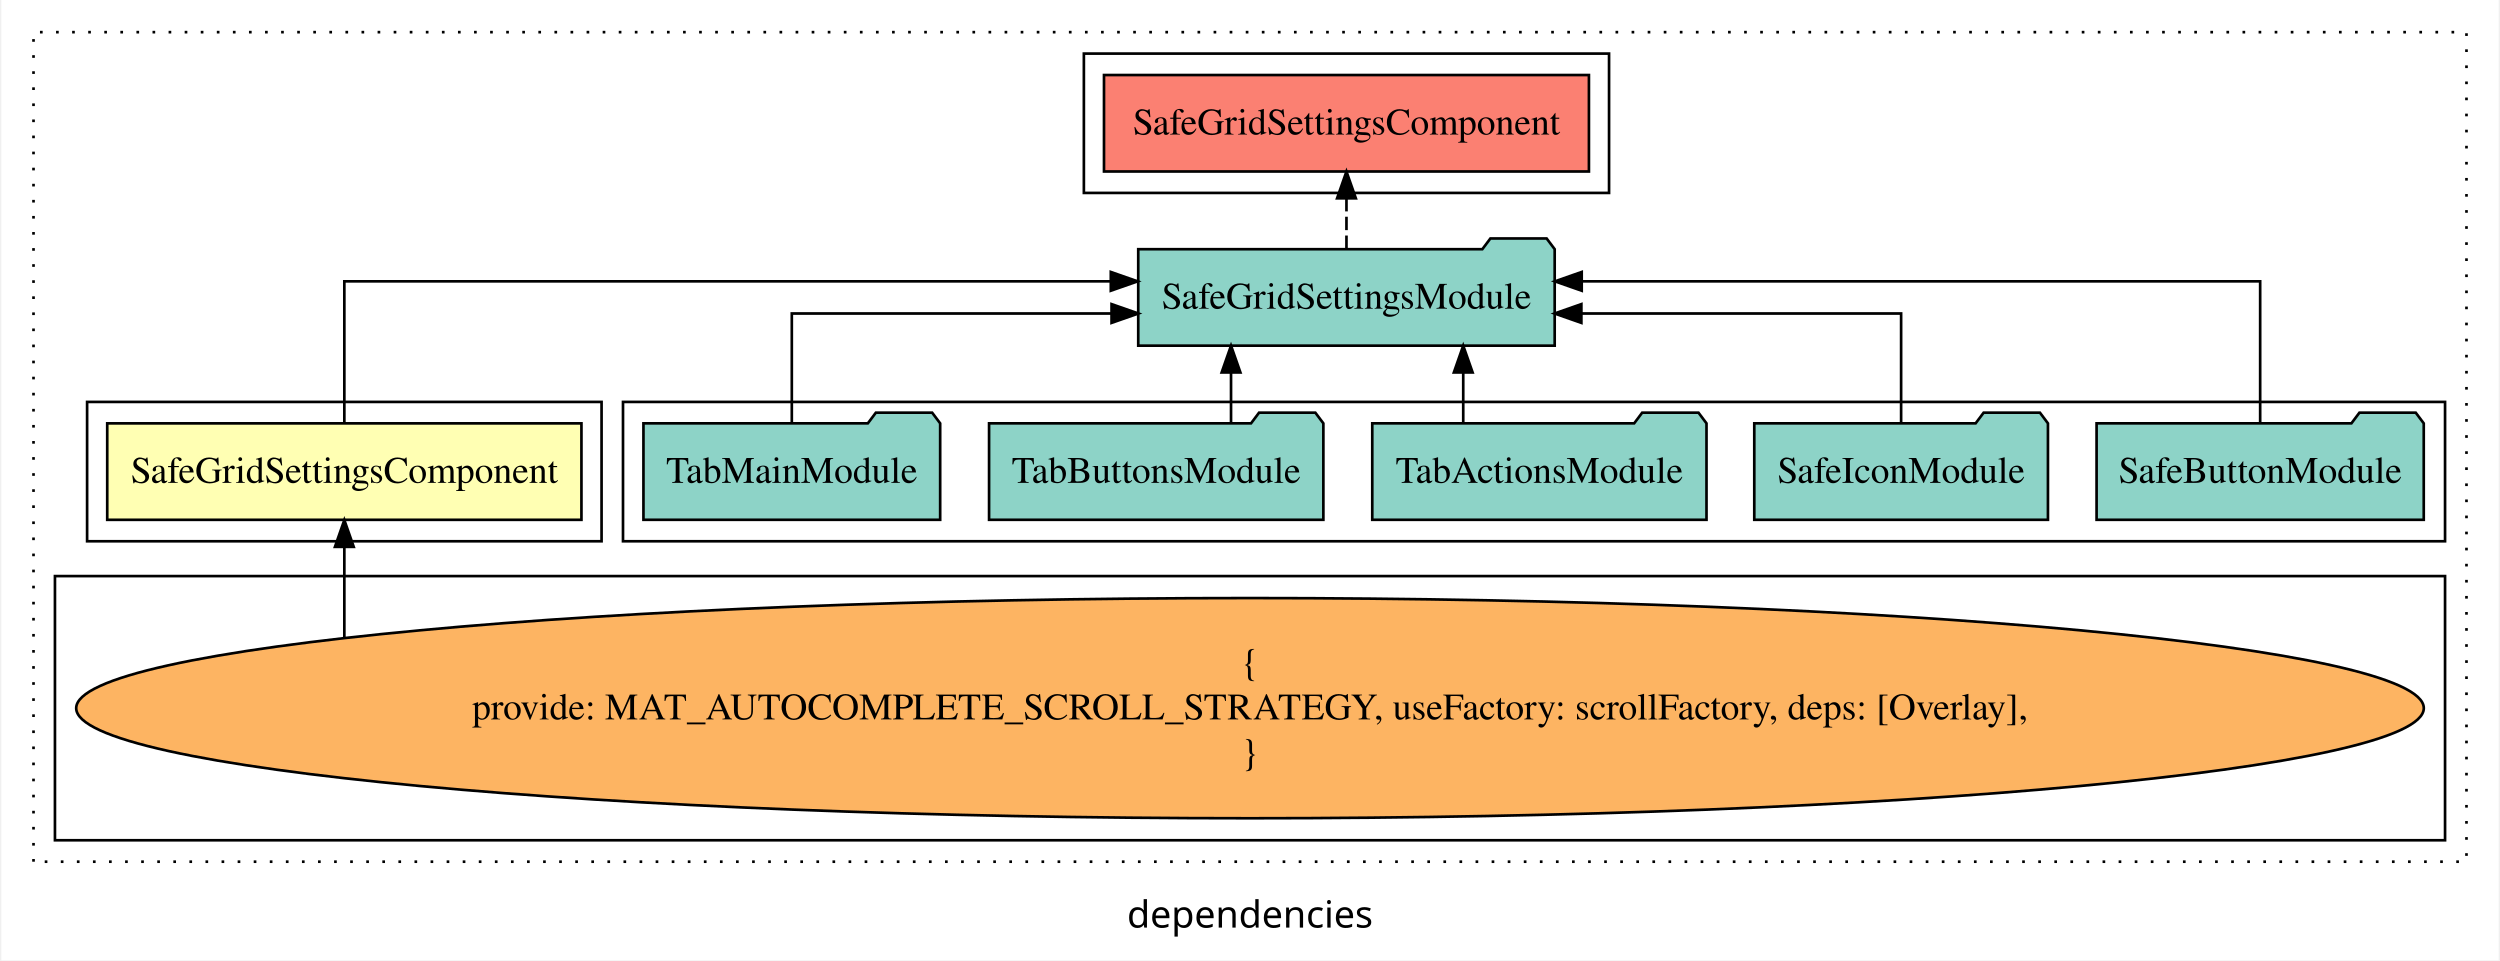
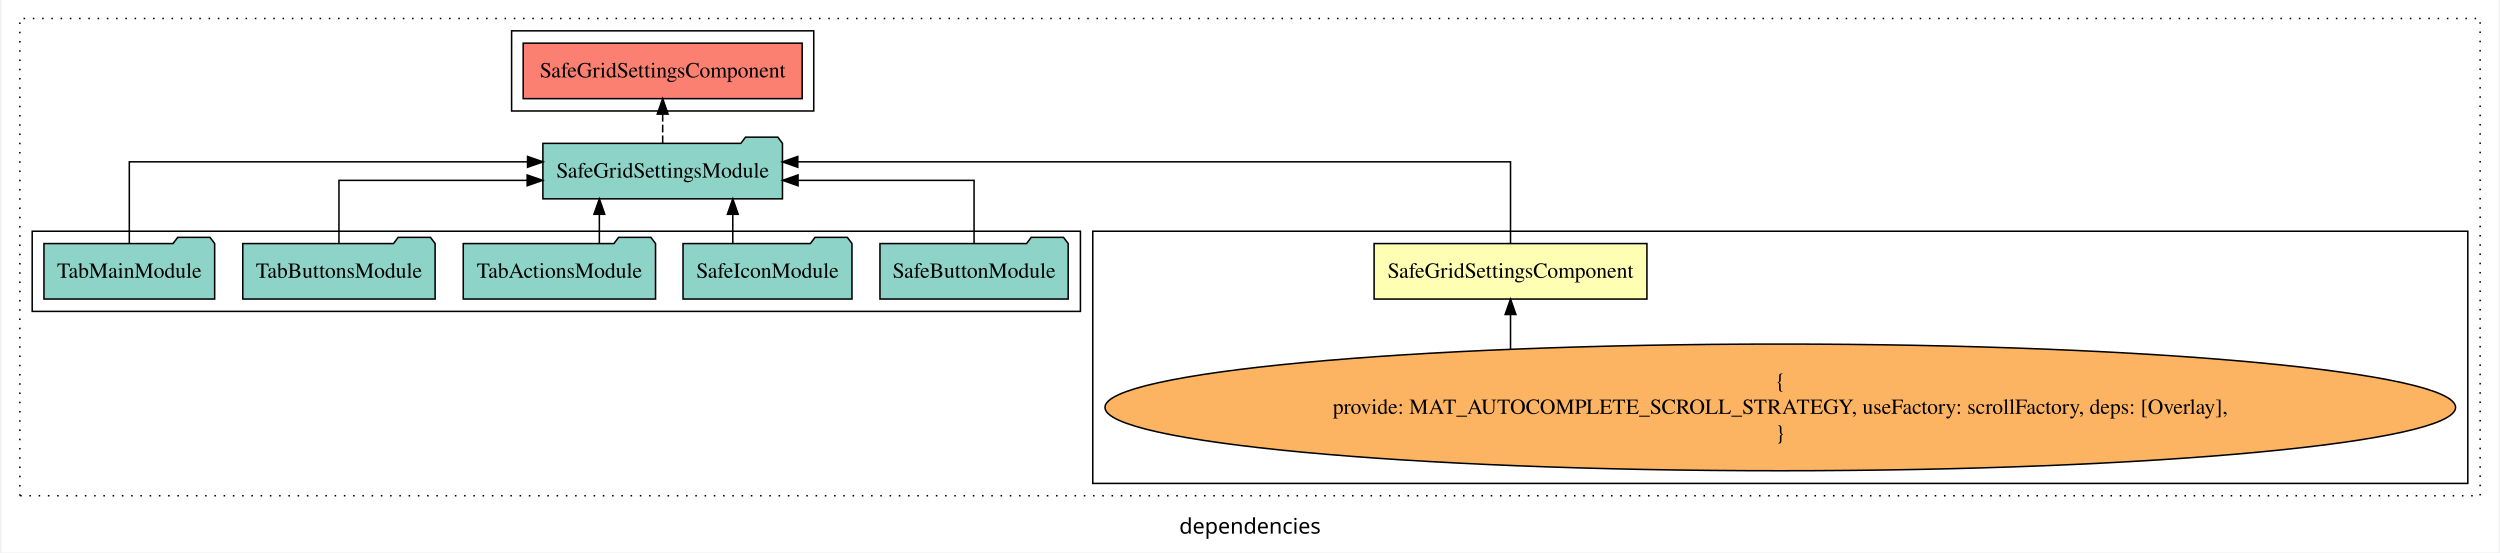
- <svg xmlns="http://www.w3.org/2000/svg" width="932pt" height="358pt" viewBox="0.00 0.00 932.00 358.39">
+ <svg xmlns="http://www.w3.org/2000/svg" width="1620pt" height="358pt" viewBox="0.00 0.00 1620.00 358.39">
  <g id="graph0" class="graph" transform="scale(1 1) rotate(0) translate(4 354.39)">
-     <polygon fill="white" stroke="transparent" points="-4,4 -4,-354.39 928,-354.39 928,4 -4,4" />
-     <text text-anchor="middle" x="462" y="-8.2" font-family="sans-serif" font-size="14.00">dependencies</text>
+     <polygon fill="white" stroke="transparent" points="-4,4 -4,-354.39 1616,-354.39 1616,4 -4,4" />
+     <text text-anchor="middle" x="806" y="-8.2" font-family="sans-serif" font-size="14.00">dependencies</text>
    <g id="clust1" class="cluster">
-       <polygon fill="none" stroke="black" stroke-dasharray="1,5" points="8,-32.8 8,-342.39 916,-342.39 916,-32.8 8,-32.8" />
+       <polygon fill="none" stroke="black" stroke-dasharray="1,5" points="8,-32.8 8,-342.39 1604,-342.39 1604,-32.8 8,-32.8" />
+     </g>
+     <g id="clust3" class="cluster">
+       <polygon fill="none" stroke="black" points="704,-40.8 704,-204.39 1596,-204.39 1596,-40.8 704,-40.8" />
+     </g>
+     <g id="clust5" class="cluster">
+       <polygon fill="none" stroke="black" points="327,-282.39 327,-334.39 523,-334.39 523,-282.39 327,-282.39" />
    </g>
    <g id="clust4" class="cluster">
-       <polygon fill="none" stroke="black" points="228,-152.39 228,-204.39 908,-204.39 908,-152.39 228,-152.39" />
-     </g>
-     <g id="clust5" class="cluster">
-       <polygon fill="none" stroke="black" points="400,-282.39 400,-334.39 596,-334.39 596,-282.39 400,-282.39" />
-     </g>
-     <g id="clust2" class="cluster">
-       <polygon fill="none" stroke="black" points="28,-152.39 28,-204.39 220,-204.39 220,-152.39 28,-152.39" />
-     </g>
-     <g id="clust3" class="cluster">
-       <polygon fill="none" stroke="black" points="16,-40.8 16,-139.39 908,-139.39 908,-40.8 16,-40.8" />
+       <polygon fill="none" stroke="black" points="16,-152.39 16,-204.39 696,-204.39 696,-152.39 16,-152.39" />
    </g>
    <g id="node1" class="node">
-       <polygon fill="#ffffb3" stroke="black" points="212.49,-196.39 35.51,-196.39 35.51,-160.39 212.49,-160.39 212.49,-196.39" />
-       <text text-anchor="middle" x="124" y="-174.19" font-family="Times,serif" font-size="14.00">SafeGridSettingsComponent</text>
+       <polygon fill="#ffffb3" stroke="black" points="1063.49,-196.39 886.51,-196.39 886.51,-160.39 1063.49,-160.39 1063.49,-196.39" />
+       <text text-anchor="middle" x="975" y="-174.19" font-family="Times,serif" font-size="14.00">SafeGridSettingsComponent</text>
    </g>
    <g id="node2" class="node">
-       <polygon fill="#8dd3c7" stroke="black" points="575.71,-261.39 572.71,-265.39 551.71,-265.39 548.71,-261.39 420.29,-261.39 420.29,-225.39 575.71,-225.39 575.71,-261.39" />
-       <text text-anchor="middle" x="498" y="-239.19" font-family="Times,serif" font-size="14.00">SafeGridSettingsModule</text>
+       <polygon fill="#8dd3c7" stroke="black" points="502.71,-261.39 499.71,-265.39 478.71,-265.39 475.71,-261.39 347.29,-261.39 347.29,-225.39 502.71,-225.39 502.71,-261.39" />
+       <text text-anchor="middle" x="425" y="-239.19" font-family="Times,serif" font-size="14.00">SafeGridSettingsModule</text>
    </g>
    <g id="edge1" class="edge">
-       <path fill="none" stroke="black" d="M124,-196.67C124,-217.71 124,-249.39 124,-249.39 124,-249.39 410.05,-249.39 410.05,-249.39" />
-       <polygon fill="black" stroke="black" points="410.05,-252.89 420.05,-249.39 410.05,-245.89 410.05,-252.89" />
+       <path fill="none" stroke="black" d="M975,-196.67C975,-217.71 975,-249.39 975,-249.39 975,-249.39 512.64,-249.39 512.64,-249.39" />
+       <polygon fill="black" stroke="black" points="512.64,-245.89 502.64,-249.39 512.64,-252.89 512.64,-245.89" />
    </g>
    <g id="node9" class="node">
-       <polygon fill="#fb8072" stroke="black" points="588.49,-326.39 407.51,-326.39 407.51,-290.39 588.49,-290.39 588.49,-326.39" />
-       <text text-anchor="middle" x="498" y="-304.19" font-family="Times,serif" font-size="14.00">SafeGridSettingsComponent </text>
+       <polygon fill="#fb8072" stroke="black" points="515.49,-326.39 334.51,-326.39 334.51,-290.39 515.49,-290.39 515.49,-326.39" />
+       <text text-anchor="middle" x="425" y="-304.19" font-family="Times,serif" font-size="14.00">SafeGridSettingsComponent </text>
    </g>
    <g id="edge8" class="edge">
-       <path fill="none" stroke="black" stroke-dasharray="5,2" d="M498,-261.5C498,-261.5 498,-280.38 498,-280.38" />
-       <polygon fill="black" stroke="black" points="494.5,-280.38 498,-290.38 501.5,-280.38 494.5,-280.38" />
+       <path fill="none" stroke="black" stroke-dasharray="5,2" d="M425,-261.5C425,-261.5 425,-280.38 425,-280.38" />
+       <polygon fill="black" stroke="black" points="421.5,-280.38 425,-290.38 428.5,-280.38 421.5,-280.38" />
    </g>
    <g id="node3" class="node">
-       <ellipse fill="#fdb462" stroke="black" cx="462" cy="-90.1" rx="438.07" ry="41.09" />
-       <text text-anchor="middle" x="462" y="-102.7" font-family="Times,serif" font-size="14.00">{</text>
-       <text text-anchor="middle" x="462" y="-85.9" font-family="Times,serif" font-size="14.00">    provide: MAT_AUTOCOMPLETE_SCROLL_STRATEGY, useFactory: scrollFactory, deps: [Overlay],</text>
-       <text text-anchor="middle" x="462" y="-69.1" font-family="Times,serif" font-size="14.00">}</text>
+       <ellipse fill="#fdb462" stroke="black" cx="1150" cy="-90.1" rx="438.07" ry="41.09" />
+       <text text-anchor="middle" x="1150" y="-102.7" font-family="Times,serif" font-size="14.00">{</text>
+       <text text-anchor="middle" x="1150" y="-85.9" font-family="Times,serif" font-size="14.00">    provide: MAT_AUTOCOMPLETE_SCROLL_STRATEGY, useFactory: scrollFactory, deps: [Overlay],</text>
+       <text text-anchor="middle" x="1150" y="-69.1" font-family="Times,serif" font-size="14.00">}</text>
    </g>
    <g id="edge2" class="edge">
-       <path fill="none" stroke="black" d="M124,-116.59C124,-116.59 124,-150.31 124,-150.31" />
-       <polygon fill="black" stroke="black" points="120.5,-150.31 124,-160.31 127.5,-150.31 120.5,-150.31" />
+       <path fill="none" stroke="black" d="M975,-128.05C975,-128.05 975,-150.36 975,-150.36" />
+       <polygon fill="black" stroke="black" points="971.5,-150.36 975,-160.36 978.5,-150.36 971.5,-150.36" />
    </g>
    <g id="node4" class="node">
-       <polygon fill="#8dd3c7" stroke="black" points="900.05,-196.39 897.05,-200.39 876.05,-200.39 873.05,-196.39 777.95,-196.39 777.95,-160.39 900.05,-160.39 900.05,-196.39" />
-       <text text-anchor="middle" x="839" y="-174.19" font-family="Times,serif" font-size="14.00">SafeButtonModule</text>
+       <polygon fill="#8dd3c7" stroke="black" points="688.05,-196.39 685.05,-200.39 664.05,-200.39 661.05,-196.39 565.95,-196.39 565.95,-160.39 688.05,-160.39 688.05,-196.39" />
+       <text text-anchor="middle" x="627" y="-174.19" font-family="Times,serif" font-size="14.00">SafeButtonModule</text>
    </g>
    <g id="edge3" class="edge">
-       <path fill="none" stroke="black" d="M839,-196.67C839,-217.71 839,-249.39 839,-249.39 839,-249.39 585.8,-249.39 585.8,-249.39" />
-       <polygon fill="black" stroke="black" points="585.8,-245.89 575.8,-249.39 585.8,-252.89 585.8,-245.89" />
+       <path fill="none" stroke="black" d="M627,-196.41C627,-213.76 627,-237.39 627,-237.39 627,-237.39 512.81,-237.39 512.81,-237.39" />
+       <polygon fill="black" stroke="black" points="512.81,-233.89 502.81,-237.39 512.81,-240.89 512.81,-233.89" />
    </g>
    <g id="node5" class="node">
-       <polygon fill="#8dd3c7" stroke="black" points="759.8,-196.39 756.8,-200.39 735.8,-200.39 732.8,-196.39 650.2,-196.39 650.2,-160.39 759.8,-160.39 759.8,-196.39" />
-       <text text-anchor="middle" x="705" y="-174.19" font-family="Times,serif" font-size="14.00">SafeIconModule</text>
+       <polygon fill="#8dd3c7" stroke="black" points="547.8,-196.39 544.8,-200.39 523.8,-200.39 520.8,-196.39 438.2,-196.39 438.2,-160.39 547.8,-160.39 547.8,-196.39" />
+       <text text-anchor="middle" x="493" y="-174.19" font-family="Times,serif" font-size="14.00">SafeIconModule</text>
    </g>
    <g id="edge4" class="edge">
-       <path fill="none" stroke="black" d="M705,-196.41C705,-213.76 705,-237.39 705,-237.39 705,-237.39 585.67,-237.39 585.67,-237.39" />
-       <polygon fill="black" stroke="black" points="585.67,-233.89 575.67,-237.39 585.67,-240.89 585.67,-233.89" />
+       <path fill="none" stroke="black" d="M470.48,-196.5C470.48,-196.5 470.48,-215.38 470.48,-215.38" />
+       <polygon fill="black" stroke="black" points="466.98,-215.38 470.48,-225.38 473.98,-215.38 466.98,-215.38" />
    </g>
    <g id="node6" class="node">
-       <polygon fill="#8dd3c7" stroke="black" points="632.37,-196.39 629.37,-200.39 608.37,-200.39 605.37,-196.39 507.63,-196.39 507.63,-160.39 632.37,-160.39 632.37,-196.39" />
-       <text text-anchor="middle" x="570" y="-174.19" font-family="Times,serif" font-size="14.00">TabActionsModule</text>
+       <polygon fill="#8dd3c7" stroke="black" points="420.37,-196.39 417.37,-200.39 396.37,-200.39 393.37,-196.39 295.63,-196.39 295.63,-160.39 420.37,-160.39 420.37,-196.39" />
+       <text text-anchor="middle" x="358" y="-174.19" font-family="Times,serif" font-size="14.00">TabActionsModule</text>
    </g>
    <g id="edge5" class="edge">
-       <path fill="none" stroke="black" d="M541.58,-196.5C541.58,-196.5 541.58,-215.38 541.58,-215.38" />
-       <polygon fill="black" stroke="black" points="538.08,-215.38 541.58,-225.38 545.08,-215.38 538.08,-215.38" />
+       <path fill="none" stroke="black" d="M383.92,-196.5C383.92,-196.5 383.92,-215.38 383.92,-215.38" />
+       <polygon fill="black" stroke="black" points="380.42,-215.38 383.92,-225.38 387.42,-215.38 380.42,-215.38" />
    </g>
    <g id="node7" class="node">
-       <polygon fill="#8dd3c7" stroke="black" points="489.38,-196.39 486.38,-200.39 465.38,-200.39 462.38,-196.39 364.62,-196.39 364.62,-160.39 489.38,-160.39 489.38,-196.39" />
-       <text text-anchor="middle" x="427" y="-174.19" font-family="Times,serif" font-size="14.00">TabButtonsModule</text>
+       <polygon fill="#8dd3c7" stroke="black" points="277.38,-196.39 274.38,-200.39 253.38,-200.39 250.38,-196.39 152.62,-196.39 152.62,-160.39 277.38,-160.39 277.38,-196.39" />
+       <text text-anchor="middle" x="215" y="-174.19" font-family="Times,serif" font-size="14.00">TabButtonsModule</text>
    </g>
    <g id="edge6" class="edge">
-       <path fill="none" stroke="black" d="M454.92,-196.5C454.92,-196.5 454.92,-215.38 454.92,-215.38" />
-       <polygon fill="black" stroke="black" points="451.42,-215.38 454.92,-225.38 458.42,-215.38 451.42,-215.38" />
+       <path fill="none" stroke="black" d="M215,-196.41C215,-213.76 215,-237.39 215,-237.39 215,-237.39 337.1,-237.39 337.1,-237.39" />
+       <polygon fill="black" stroke="black" points="337.1,-240.89 347.1,-237.39 337.1,-233.89 337.1,-240.89" />
    </g>
    <g id="node8" class="node">
-       <polygon fill="#8dd3c7" stroke="black" points="346.37,-196.39 343.37,-200.39 322.37,-200.39 319.37,-196.39 235.63,-196.39 235.63,-160.39 346.37,-160.39 346.37,-196.39" />
-       <text text-anchor="middle" x="291" y="-174.19" font-family="Times,serif" font-size="14.00">TabMainModule</text>
+       <polygon fill="#8dd3c7" stroke="black" points="134.37,-196.39 131.37,-200.39 110.37,-200.39 107.37,-196.39 23.63,-196.39 23.63,-160.39 134.37,-160.39 134.37,-196.39" />
+       <text text-anchor="middle" x="79" y="-174.19" font-family="Times,serif" font-size="14.00">TabMainModule</text>
    </g>
    <g id="edge7" class="edge">
-       <path fill="none" stroke="black" d="M291,-196.41C291,-213.76 291,-237.39 291,-237.39 291,-237.39 410.33,-237.39 410.33,-237.39" />
-       <polygon fill="black" stroke="black" points="410.33,-240.89 420.33,-237.39 410.33,-233.89 410.33,-240.89" />
+       <path fill="none" stroke="black" d="M79,-196.67C79,-217.71 79,-249.39 79,-249.39 79,-249.39 337.35,-249.39 337.35,-249.39" />
+       <polygon fill="black" stroke="black" points="337.35,-252.89 347.35,-249.39 337.35,-245.89 337.35,-252.89" />
    </g>
  </g>
</svg>
